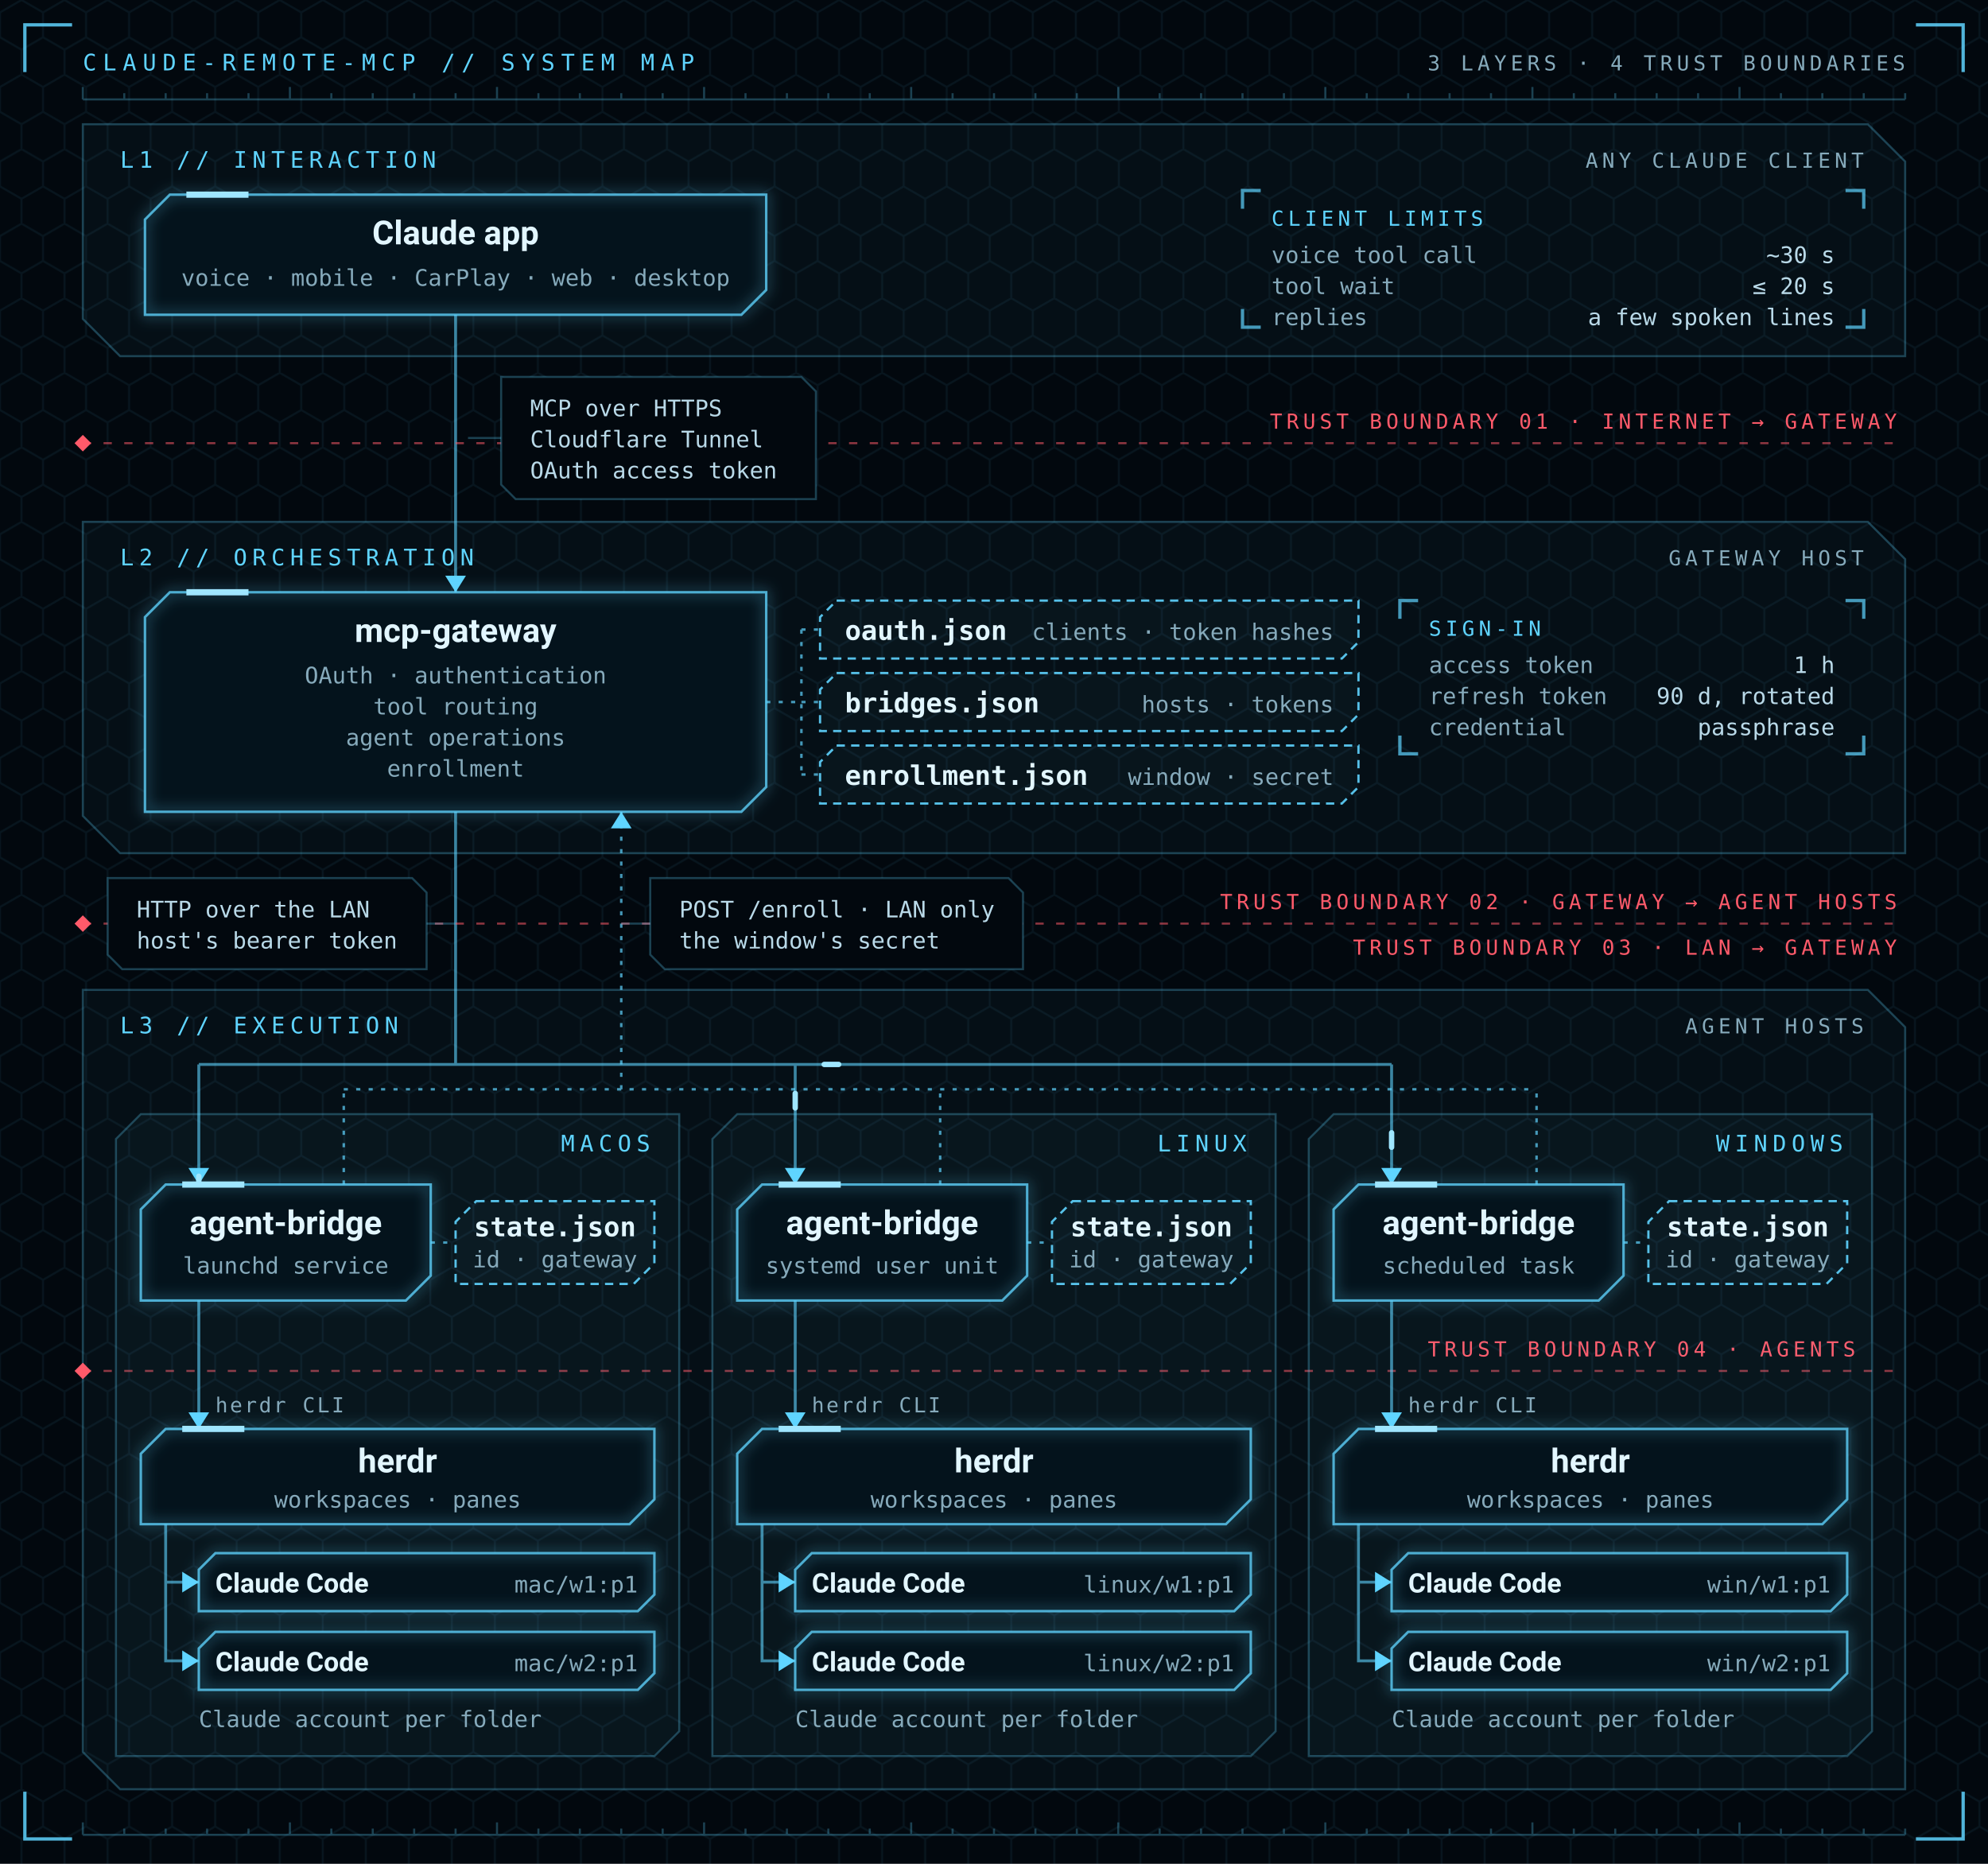
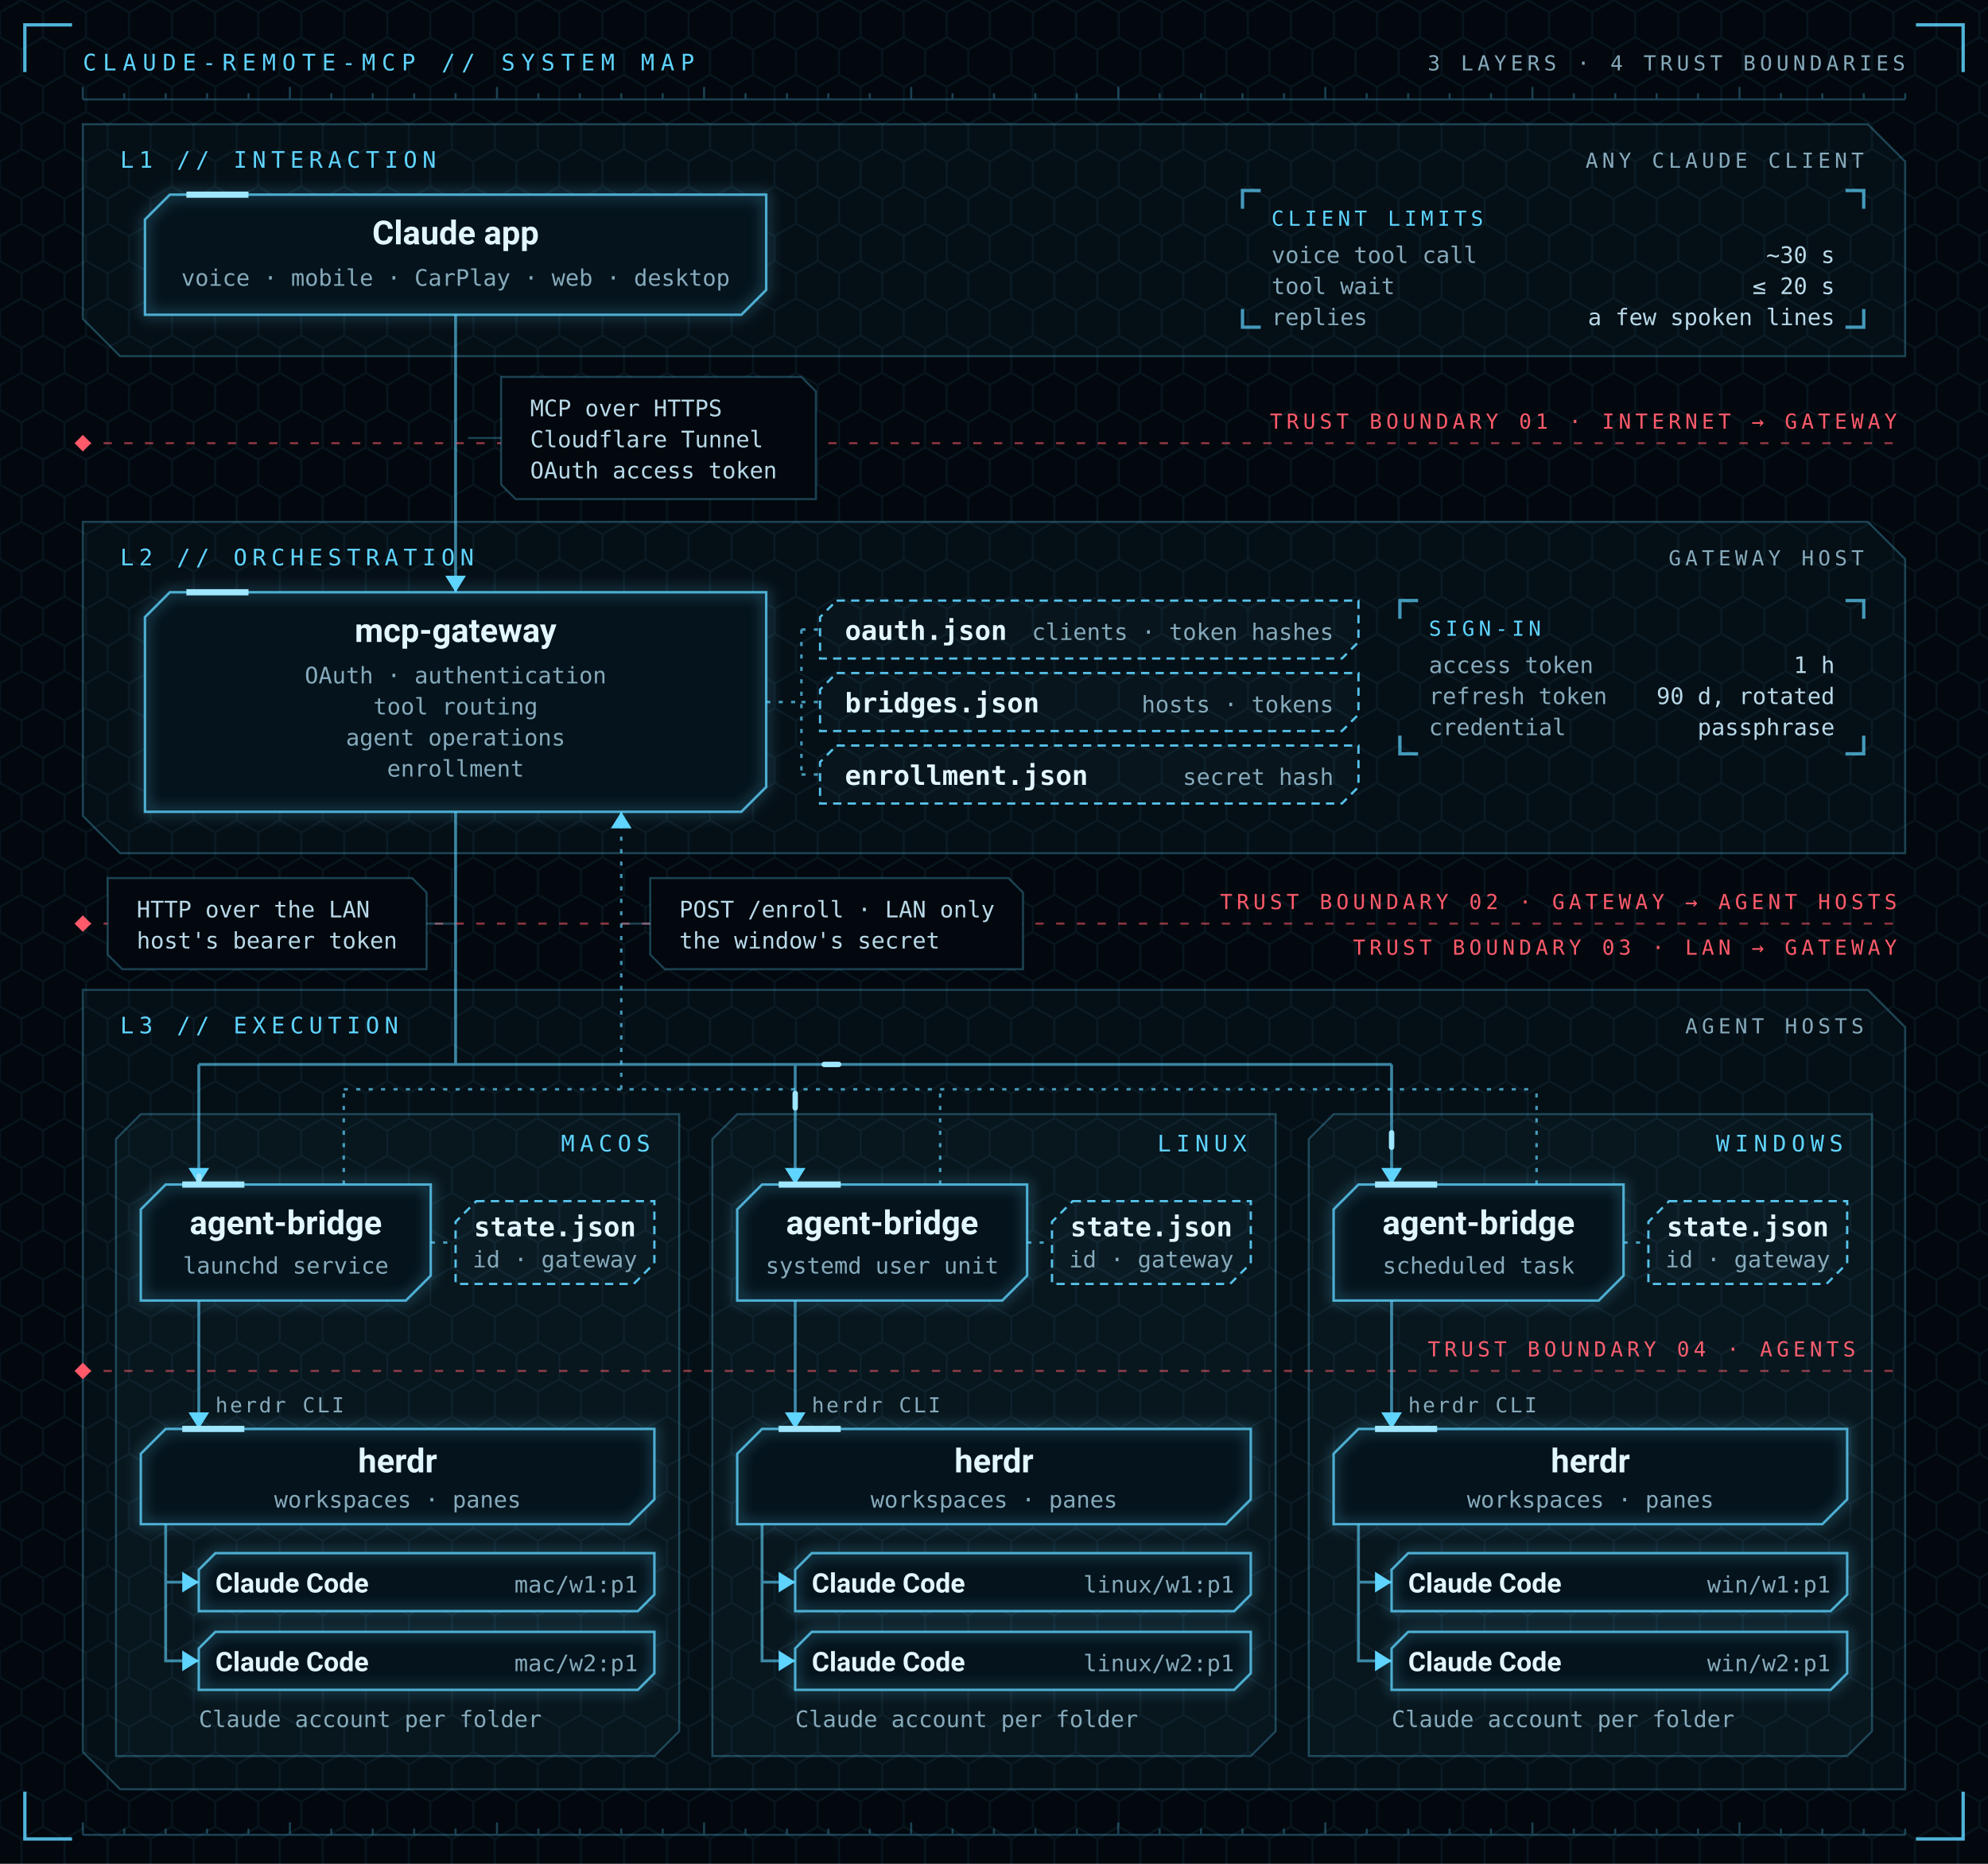
<svg xmlns="http://www.w3.org/2000/svg" width="960" height="900" viewBox="0 0 960 900" role="img" aria-labelledby="title desc">
  <style>
    .sans { font-family: -apple-system, BlinkMacSystemFont, 'Segoe UI', Roboto, 'Helvetica Neue', sans-serif; }
    .mono { font-family: ui-monospace, 'SF Mono', 'JetBrains Mono', Menlo, Consolas, monospace; }
    .bg { fill: #02080e; }
    .frame, .bracket { fill: none; stroke: #5fd4ff; stroke-width: 1.6; stroke-linecap: square; }
    .frame { opacity: 0.85; }
    .bracket { opacity: 0.7; }
    .ruler { fill: none; stroke: rgba(95,212,255,0.28); stroke-width: 1; }
    .head-l { fill: #5fd4ff; font-size: 11px; letter-spacing: 3px; }
    .head-r { fill: #86aabb; font-size: 10px; letter-spacing: 2px; }
    .panel { fill: rgba(95,212,255,0.035); stroke: rgba(95,212,255,0.28); stroke-width: 1; }
    .label { fill: #5fd4ff; font-size: 11px; letter-spacing: 2.5px; }
    .tag { fill: #86aabb; font-size: 10px; letter-spacing: 2px; }
    .node { fill: #04131c; }
    .edge { fill: none; stroke: #5fd4ff; stroke-width: 1.2; opacity: 0.8; filter: url(#glow); }
    .accent { fill: none; stroke: #9fe6ff; stroke-width: 3; }
    .title { fill: #e2f6ff; font-size: 16px; font-weight: 600; }
    .sub { fill: #86aabb; font-size: 11px; }
    .sessiontitle { fill: #e2f6ff; font-size: 13px; font-weight: 600; }
    .store { fill: rgba(95,212,255,0.035); stroke: #5fd4ff; stroke-width: 1.1; stroke-dasharray: 4 3; opacity: 0.9; }
    .storetitle { fill: #e2f6ff; font-size: 13px; font-weight: 600; }
    .rotitle { fill: #5fd4ff; font-size: 10px; letter-spacing: 2px; }
    .rokey { fill: #86aabb; font-size: 11px; }
    .roval { fill: #b9d9e8; font-size: 11px; }
    .wire { fill: none; stroke: #5fd4ff; stroke-width: 1.4; opacity: 0.6; }
    .dotted { fill: none; stroke: #5fd4ff; stroke-width: 1.2; stroke-dasharray: 2 4; opacity: 0.7; }
    .head { fill: #5fd4ff; }
    .wiretag { fill: #02080e; stroke: rgba(95,212,255,0.28); stroke-width: 1; }
    .wirestub { fill: none; stroke: rgba(95,212,255,0.28); stroke-width: 1; }
    .wiretext { fill: #b9d9e8; font-size: 11px; }
    .wirelabel { fill: #86aabb; font-size: 10px; letter-spacing: 1px; }
    .boundary { fill: none; stroke: #ff5a6a; stroke-width: 1; stroke-dasharray: 4 6; opacity: 0.55; }
    .bdiamond { fill: #ff5a6a; }
    .btext { fill: #ff5a6a; font-size: 10px; letter-spacing: 2px; }
    .spark { fill: none; stroke: #9fe6ff; stroke-width: 2.6; stroke-linecap: round; stroke-dasharray: 7 300; stroke-dashoffset: 7; }
    .s1 { animation: s1 5.6s ease-in-out infinite; }
    .s2 { animation: s2 5.6s ease-in-out infinite; }
    .s3 { animation: s3 5.6s ease-in-out infinite; }
    .s4 { animation: s4 5.6s ease-in-out infinite; }
    @keyframes s1 { 0% { stroke-dashoffset: 7; } 24%, 100% { stroke-dashoffset: -100; } }
    @keyframes s2 { 0%, 26% { stroke-dashoffset: 7; } 50%, 100% { stroke-dashoffset: -100; } }
    @keyframes s3 { 0%, 52% { stroke-dashoffset: 7; } 66%, 100% { stroke-dashoffset: -100; } }
    @keyframes s4 { 0%, 68% { stroke-dashoffset: 7; } 82%, 100% { stroke-dashoffset: -100; } }
    @media (prefers-reduced-motion: reduce) { .spark { animation: none; opacity: 0; } }
  </style>
  <defs>
    <pattern id="hex" width="20.78" height="36" patternUnits="userSpaceOnUse">
      <path d="M0 6L10.39 0L20.78 6V18L10.39 24L0 18Z M10.39 24V36" fill="none" stroke="#5fd4ff" stroke-opacity="0.07" stroke-width="1" />
    </pattern>
    <filter id="glow" x="-20%" y="-40%" width="140%" height="180%">
      <feGaussianBlur stdDeviation="3.2" result="b" />
      <feMerge>
        <feMergeNode in="b" />
        <feMergeNode in="SourceGraphic" />
      </feMerge>
    </filter>
  </defs>
  <rect class="bg" width="960" height="900" />
  <rect width="960" height="900" fill="url(#hex)" />
  <path class="frame" d="M12,34 V12 H34" />
  <path class="frame" d="M926,12 H948 V34" />
  <path class="frame" d="M948,866 V888 H926" />
  <path class="frame" d="M34,888 H12 V866" />
  <text class="mono head-l" x="40" y="34">CLAUDE-REMOTE-MCP // SYSTEM MAP</text>
  <text class="mono head-r" x="920" y="34" text-anchor="end">3 LAYERS · 4 TRUST BOUNDARIES</text>
  <path class="ruler" d="M40,48 H920 M40,48 V42 M60,48 V45 M80,48 V45 M100,48 V45 M120,48 V45 M140,48 V42 M160,48 V45 M180,48 V45 M200,48 V45 M220,48 V45 M240,48 V42 M260,48 V45 M280,48 V45 M300,48 V45 M320,48 V45 M340,48 V42 M360,48 V45 M380,48 V45 M400,48 V45 M420,48 V45 M440,48 V42 M460,48 V45 M480,48 V45 M500,48 V45 M520,48 V45 M540,48 V42 M560,48 V45 M580,48 V45 M600,48 V45 M620,48 V45 M640,48 V42 M660,48 V45 M680,48 V45 M700,48 V45 M720,48 V45 M740,48 V42 M760,48 V45 M780,48 V45 M800,48 V45 M820,48 V45 M840,48 V42 M860,48 V45 M880,48 V45 M900,48 V45 M920,48 V45 " />
  <path class="panel" d="M40,60 H902 L920,78 V172 H58 L40,154 V60 Z" />
  <text class="mono label" x="58" y="81">L1 // INTERACTION</text>
  <text class="mono tag" x="900" y="81" text-anchor="end">ANY CLAUDE CLIENT</text>
  <path class="node" d="M82,94 H370 V140 L358,152 H70 V106 Z" />
  <path class="edge" d="M82,94 H370 V140 L358,152 H70 V106 Z" />
  <path class="accent" d="M90,94 H120" />
  <text class="sans title" x="220" y="118" text-anchor="middle">Claude app</text>
  <text class="mono sub" x="220" y="138" text-anchor="middle">voice · mobile · CarPlay · web · desktop</text>
  <path class="bracket" d="M600,100 V92 H608" />
  <path class="bracket" d="M892,92 H900 V100" />
  <path class="bracket" d="M900,150 V158 H892" />
  <path class="bracket" d="M608,158 H600 V150" />
  <text class="mono rotitle" x="614" y="109">CLIENT LIMITS</text>
  <text class="mono rokey" x="614" y="127">voice tool call</text>
  <text class="mono roval" x="886" y="127" text-anchor="end">~30 s</text>
  <text class="mono rokey" x="614" y="142">tool wait</text>
  <text class="mono roval" x="886" y="142" text-anchor="end">≤ 20 s</text>
  <text class="mono rokey" x="614" y="157">replies</text>
  <text class="mono roval" x="886" y="157" text-anchor="end">a few spoken lines</text>
  <path class="wire" d="M220,152 V286" />
  <path class="head" d="M215,278 L220,286 L225,278 Z" />
  <path class="boundary" d="M40,214 H920" />
  <path class="bdiamond" d="M40,210 L44,214 L40,218 L36,214 Z" />
  <text class="mono btext" x="916" y="207" text-anchor="end">TRUST BOUNDARY 01 · INTERNET → GATEWAY</text>
  <path class="wiretag" d="M242,182 H387 L394,189 V241 H249 L242,234 V182 Z" />
  <path class="wirestub" d="M226,211.5 H242" />
  <text class="mono wiretext" x="256" y="201">MCP over HTTPS</text>
  <text class="mono wiretext" x="256" y="216">Cloudflare Tunnel</text>
  <text class="mono wiretext" x="256" y="231">OAuth access token</text>
  <path class="panel" d="M40,252 H902 L920,270 V412 H58 L40,394 V252 Z" />
  <text class="mono label" x="58" y="273">L2 // ORCHESTRATION</text>
  <text class="mono tag" x="900" y="273" text-anchor="end">GATEWAY HOST</text>
  <path class="node" d="M82,286 H370 V380 L358,392 H70 V298 Z" />
  <path class="edge" d="M82,286 H370 V380 L358,392 H70 V298 Z" />
  <path class="accent" d="M90,286 H120" />
  <text class="sans title" x="220" y="310" text-anchor="middle">mcp-gateway</text>
  <text class="mono sub" x="220" y="330" text-anchor="middle">OAuth · authentication</text>
  <text class="mono sub" x="220" y="345" text-anchor="middle">tool routing</text>
  <text class="mono sub" x="220" y="360" text-anchor="middle">agent operations</text>
  <text class="mono sub" x="220" y="375" text-anchor="middle">enrollment</text>
  <path class="store" d="M404,290 H656 V310 L648,318 H396 V298 Z" />
  <text class="mono storetitle" x="408" y="309">oauth.json</text>
  <text class="mono sub" x="644" y="309" text-anchor="end">clients · token hashes</text>
  <path class="store" d="M404,325 H656 V345 L648,353 H396 V333 Z" />
  <text class="mono storetitle" x="408" y="344">bridges.json</text>
  <text class="mono sub" x="644" y="344" text-anchor="end">hosts · tokens</text>
  <path class="store" d="M404,360 H656 V380 L648,388 H396 V368 Z" />
  <text class="mono storetitle" x="408" y="379">enrollment.json</text>
-   <text class="mono sub" x="644" y="379" text-anchor="end">window · secret</text>
+   <text class="mono sub" x="644" y="379" text-anchor="end">secret hash</text>
  <path class="dotted" d="M370,339 H387 M387,304 V374 M387,304 H396 M387,339 H396 M387,374 H396" />
  <path class="bracket" d="M676,298 V290 H684" />
  <path class="bracket" d="M892,290 H900 V298" />
  <path class="bracket" d="M900,356 V364 H892" />
  <path class="bracket" d="M684,364 H676 V356" />
  <text class="mono rotitle" x="690" y="307">SIGN-IN</text>
  <text class="mono rokey" x="690" y="325">access token</text>
  <text class="mono roval" x="886" y="325" text-anchor="end">1 h</text>
  <text class="mono rokey" x="690" y="340">refresh token</text>
  <text class="mono roval" x="886" y="340" text-anchor="end">90 d, rotated</text>
  <text class="mono rokey" x="690" y="355">credential</text>
  <text class="mono roval" x="886" y="355" text-anchor="end">passphrase</text>
  <path class="dotted" d="M300,526 V392 M166,526 H742 M166,572 V526 M454,572 V526 M742,572 V526" />
  <path class="head" d="M295,400 L300,392 L305,400 Z" />
  <path class="wire" d="M220,392 V514 M96,514 H672 M96,514 V572 M384,514 V572 M672,514 V572" />
  <path class="head" d="M91,564 L96,572 L101,564 Z" />
  <path class="head" d="M379,564 L384,572 L389,564 Z" />
  <path class="head" d="M667,564 L672,572 L677,564 Z" />
  <path class="boundary" d="M40,446 H920" />
  <path class="bdiamond" d="M40,442 L44,446 L40,450 L36,446 Z" />
  <text class="mono btext" x="916" y="439" text-anchor="end">TRUST BOUNDARY 02 · GATEWAY → AGENT HOSTS</text>
  <text class="mono btext" x="916" y="461" text-anchor="end">TRUST BOUNDARY 03 · LAN → GATEWAY</text>
  <path class="wiretag" d="M52,424 H199 L206,431 V468 H59 L52,461 V424 Z" />
  <path class="wirestub" d="M220,446 H206" />
  <text class="mono wiretext" x="66" y="443">HTTP over the LAN</text>
  <text class="mono wiretext" x="66" y="458">host's bearer token</text>
  <path class="wiretag" d="M314,424 H487 L494,431 V468 H321 L314,461 V424 Z" />
  <path class="wirestub" d="M300,446 H314" />
  <text class="mono wiretext" x="328" y="443">POST /enroll · LAN only</text>
  <text class="mono wiretext" x="328" y="458">the window's secret</text>
  <path class="panel" d="M40,478 H902 L920,496 V864 H58 L40,846 V478 Z" />
  <text class="mono label" x="58" y="499">L3 // EXECUTION</text>
  <text class="mono tag" x="900" y="499" text-anchor="end">AGENT HOSTS</text>
  <path class="boundary" d="M40,662 H920" />
  <path class="bdiamond" d="M40,658 L44,662 L40,666 L36,662 Z" />
  <text class="mono btext" x="896" y="655" text-anchor="end">TRUST BOUNDARY 04 · AGENTS</text>
  <path class="panel" d="M68,538 H328 V836 L316,848 H56 V550 Z" />
  <text class="mono label" x="314" y="556" text-anchor="end">MACOS</text>
  <path class="node" d="M80,572 H208 V616 L196,628 H68 V584 Z" />
  <path class="edge" d="M80,572 H208 V616 L196,628 H68 V584 Z" />
  <path class="accent" d="M88,572 H118" />
  <text class="sans title" x="138" y="596" text-anchor="middle">agent-bridge</text>
  <text class="mono sub" x="138" y="615" text-anchor="middle">launchd service</text>
  <path class="store" d="M230,580 H316 V610 L306,620 H220 V590 Z" />
  <text class="mono storetitle" x="268" y="597" text-anchor="middle">state.json</text>
  <text class="mono sub" x="268" y="612" text-anchor="middle">id · gateway</text>
  <path class="dotted" d="M208,600 H220" />
  <path class="wire" d="M96,628 V690" />
  <path class="head" d="M91,682 L96,690 L101,682 Z" />
  <text class="mono wirelabel" x="104" y="682">herdr CLI</text>
  <path class="node" d="M80,690 H316 V724 L304,736 H68 V702 Z" />
  <path class="edge" d="M80,690 H316 V724 L304,736 H68 V702 Z" />
  <path class="accent" d="M88,690 H118" />
  <text class="sans title" x="192" y="711" text-anchor="middle">herdr</text>
  <text class="mono sub" x="192" y="728" text-anchor="middle">workspaces · panes</text>
  <path class="wire" d="M80,736 V802 H96 M80,764 H96" />
  <path class="head" d="M88,759 L96,764 L88,769 Z" />
  <path class="head" d="M88,797 L96,802 L88,807 Z" />
  <path class="node" d="M104,750 H316 V770 L308,778 H96 V758 Z" />
  <path class="edge" d="M104,750 H316 V770 L308,778 H96 V758 Z" />
  <text class="sans sessiontitle" x="104" y="769">Claude Code</text>
  <text class="mono sub" x="308" y="769" text-anchor="end">mac/w1:p1</text>
  <path class="node" d="M104,788 H316 V808 L308,816 H96 V796 Z" />
  <path class="edge" d="M104,788 H316 V808 L308,816 H96 V796 Z" />
  <text class="sans sessiontitle" x="104" y="807">Claude Code</text>
  <text class="mono sub" x="308" y="807" text-anchor="end">mac/w2:p1</text>
  <text class="mono sub" x="96" y="834">Claude account per folder</text>
  <path class="panel" d="M356,538 H616 V836 L604,848 H344 V550 Z" />
  <text class="mono label" x="602" y="556" text-anchor="end">LINUX</text>
  <path class="node" d="M368,572 H496 V616 L484,628 H356 V584 Z" />
  <path class="edge" d="M368,572 H496 V616 L484,628 H356 V584 Z" />
  <path class="accent" d="M376,572 H406" />
  <text class="sans title" x="426" y="596" text-anchor="middle">agent-bridge</text>
  <text class="mono sub" x="426" y="615" text-anchor="middle">systemd user unit</text>
  <path class="store" d="M518,580 H604 V610 L594,620 H508 V590 Z" />
  <text class="mono storetitle" x="556" y="597" text-anchor="middle">state.json</text>
  <text class="mono sub" x="556" y="612" text-anchor="middle">id · gateway</text>
  <path class="dotted" d="M496,600 H508" />
  <path class="wire" d="M384,628 V690" />
  <path class="head" d="M379,682 L384,690 L389,682 Z" />
  <text class="mono wirelabel" x="392" y="682">herdr CLI</text>
  <path class="node" d="M368,690 H604 V724 L592,736 H356 V702 Z" />
  <path class="edge" d="M368,690 H604 V724 L592,736 H356 V702 Z" />
  <path class="accent" d="M376,690 H406" />
  <text class="sans title" x="480" y="711" text-anchor="middle">herdr</text>
  <text class="mono sub" x="480" y="728" text-anchor="middle">workspaces · panes</text>
  <path class="wire" d="M368,736 V802 H384 M368,764 H384" />
  <path class="head" d="M376,759 L384,764 L376,769 Z" />
  <path class="head" d="M376,797 L384,802 L376,807 Z" />
  <path class="node" d="M392,750 H604 V770 L596,778 H384 V758 Z" />
  <path class="edge" d="M392,750 H604 V770 L596,778 H384 V758 Z" />
  <text class="sans sessiontitle" x="392" y="769">Claude Code</text>
  <text class="mono sub" x="596" y="769" text-anchor="end">linux/w1:p1</text>
  <path class="node" d="M392,788 H604 V808 L596,816 H384 V796 Z" />
  <path class="edge" d="M392,788 H604 V808 L596,816 H384 V796 Z" />
  <text class="sans sessiontitle" x="392" y="807">Claude Code</text>
  <text class="mono sub" x="596" y="807" text-anchor="end">linux/w2:p1</text>
  <text class="mono sub" x="384" y="834">Claude account per folder</text>
  <path class="panel" d="M644,538 H904 V836 L892,848 H632 V550 Z" />
  <text class="mono label" x="890" y="556" text-anchor="end">WINDOWS</text>
  <path class="node" d="M656,572 H784 V616 L772,628 H644 V584 Z" />
  <path class="edge" d="M656,572 H784 V616 L772,628 H644 V584 Z" />
  <path class="accent" d="M664,572 H694" />
  <text class="sans title" x="714" y="596" text-anchor="middle">agent-bridge</text>
  <text class="mono sub" x="714" y="615" text-anchor="middle">scheduled task</text>
  <path class="store" d="M806,580 H892 V610 L882,620 H796 V590 Z" />
  <text class="mono storetitle" x="844" y="597" text-anchor="middle">state.json</text>
  <text class="mono sub" x="844" y="612" text-anchor="middle">id · gateway</text>
  <path class="dotted" d="M784,600 H796" />
  <path class="wire" d="M672,628 V690" />
  <path class="head" d="M667,682 L672,690 L677,682 Z" />
  <text class="mono wirelabel" x="680" y="682">herdr CLI</text>
  <path class="node" d="M656,690 H892 V724 L880,736 H644 V702 Z" />
  <path class="edge" d="M656,690 H892 V724 L880,736 H644 V702 Z" />
  <path class="accent" d="M664,690 H694" />
  <text class="sans title" x="768" y="711" text-anchor="middle">herdr</text>
  <text class="mono sub" x="768" y="728" text-anchor="middle">workspaces · panes</text>
  <path class="wire" d="M656,736 V802 H672 M656,764 H672" />
  <path class="head" d="M664,759 L672,764 L664,769 Z" />
  <path class="head" d="M664,797 L672,802 L664,807 Z" />
  <path class="node" d="M680,750 H892 V770 L884,778 H672 V758 Z" />
  <path class="edge" d="M680,750 H892 V770 L884,778 H672 V758 Z" />
  <text class="sans sessiontitle" x="680" y="769">Claude Code</text>
  <text class="mono sub" x="884" y="769" text-anchor="end">win/w1:p1</text>
  <path class="node" d="M680,788 H892 V808 L884,816 H672 V796 Z" />
  <path class="edge" d="M680,788 H892 V808 L884,816 H672 V796 Z" />
  <text class="sans sessiontitle" x="680" y="807">Claude Code</text>
  <text class="mono sub" x="884" y="807" text-anchor="end">win/w2:p1</text>
  <text class="mono sub" x="672" y="834">Claude account per folder</text>
  <path class="ruler" d="M40,886 H920 M40,886 V880 M60,886 V883 M80,886 V883 M100,886 V883 M120,886 V883 M140,886 V880 M160,886 V883 M180,886 V883 M200,886 V883 M220,886 V883 M240,886 V880 M260,886 V883 M280,886 V883 M300,886 V883 M320,886 V883 M340,886 V880 M360,886 V883 M380,886 V883 M400,886 V883 M420,886 V883 M440,886 V880 M460,886 V883 M480,886 V883 M500,886 V883 M520,886 V883 M540,886 V880 M560,886 V883 M580,886 V883 M600,886 V883 M620,886 V883 M640,886 V880 M660,886 V883 M680,886 V883 M700,886 V883 M720,886 V883 M740,886 V880 M760,886 V883 M780,886 V883 M800,886 V883 M820,886 V883 M840,886 V880 M860,886 V883 M880,886 V883 M900,886 V883 M920,886 V883 " />
  <path class="spark s1" pathLength="100" d="M220,152 V286" />
  <path class="spark s2" pathLength="100" d="M220,392 V514 H96 V572" />
  <path class="spark s2" pathLength="100" d="M220,392 V514 H384 V572" />
  <path class="spark s2" pathLength="100" d="M220,392 V514 H672 V572" />
  <path class="spark s3" pathLength="100" d="M96,628 V690" />
  <path class="spark s3" pathLength="100" d="M384,628 V690" />
  <path class="spark s3" pathLength="100" d="M672,628 V690" />
  <path class="spark s4" pathLength="100" d="M80,736 V764 H96" />
  <path class="spark s4" pathLength="100" d="M80,736 V802 H96" />
  <path class="spark s4" pathLength="100" d="M368,736 V764 H384" />
  <path class="spark s4" pathLength="100" d="M368,736 V802 H384" />
  <path class="spark s4" pathLength="100" d="M656,736 V764 H672" />
  <path class="spark s4" pathLength="100" d="M656,736 V802 H672" />
</svg>
